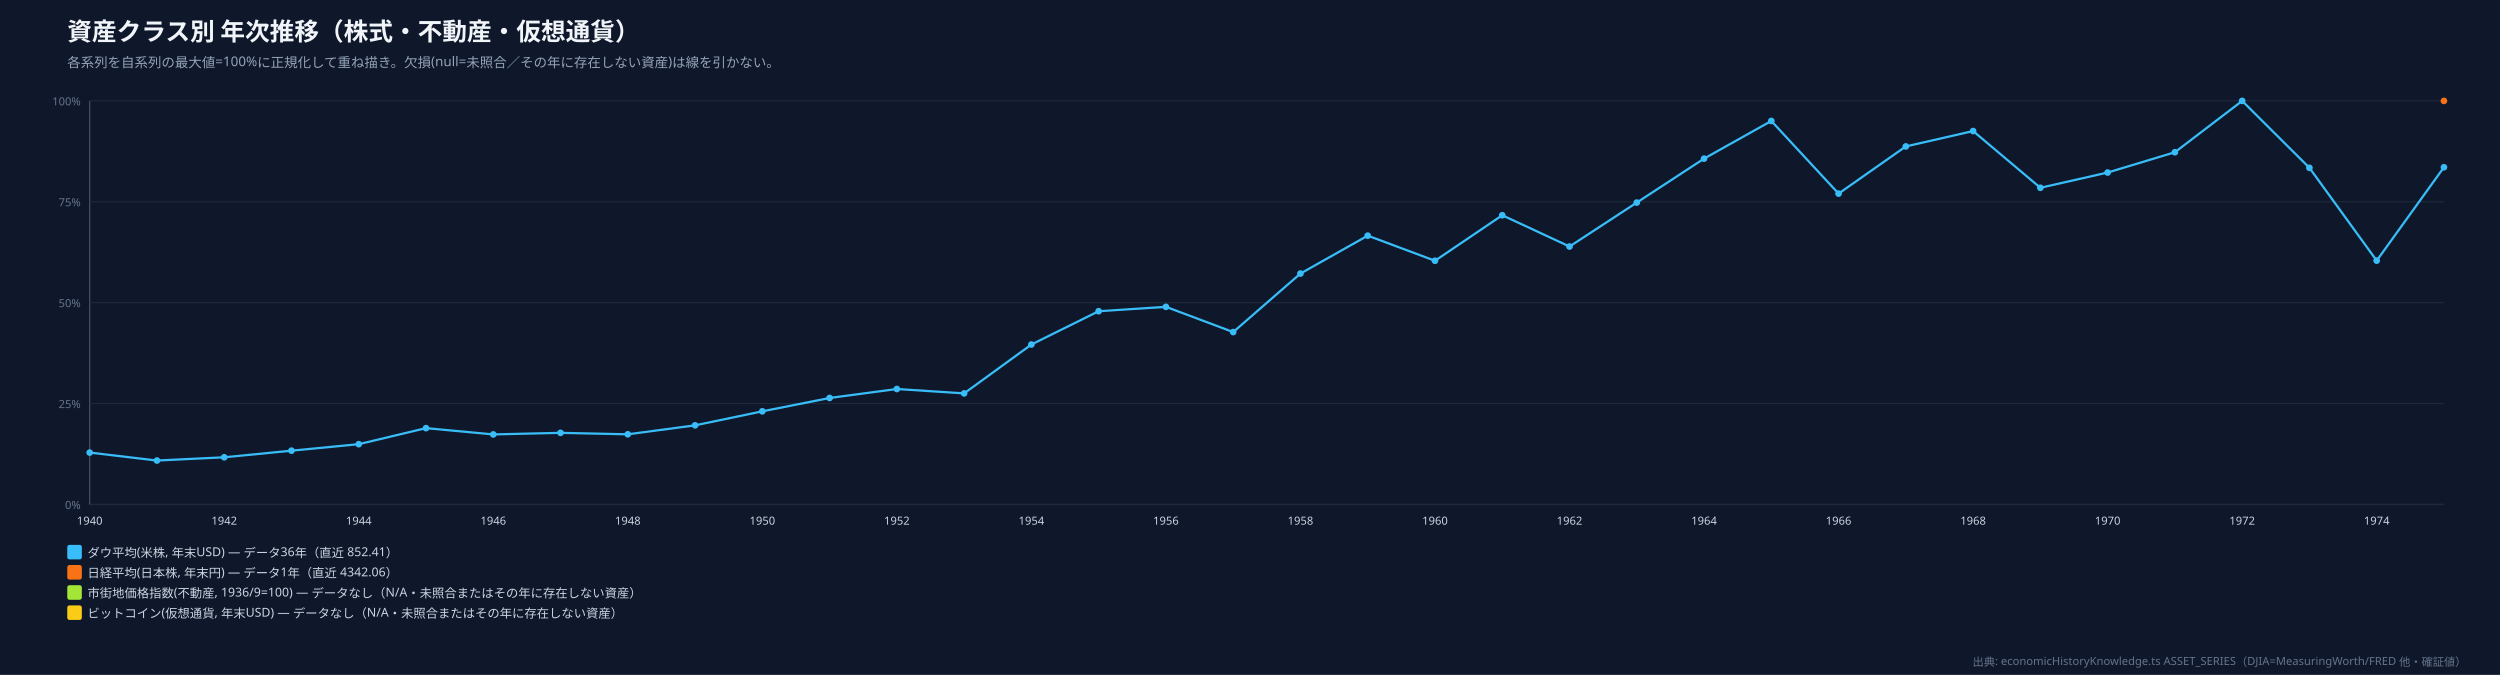
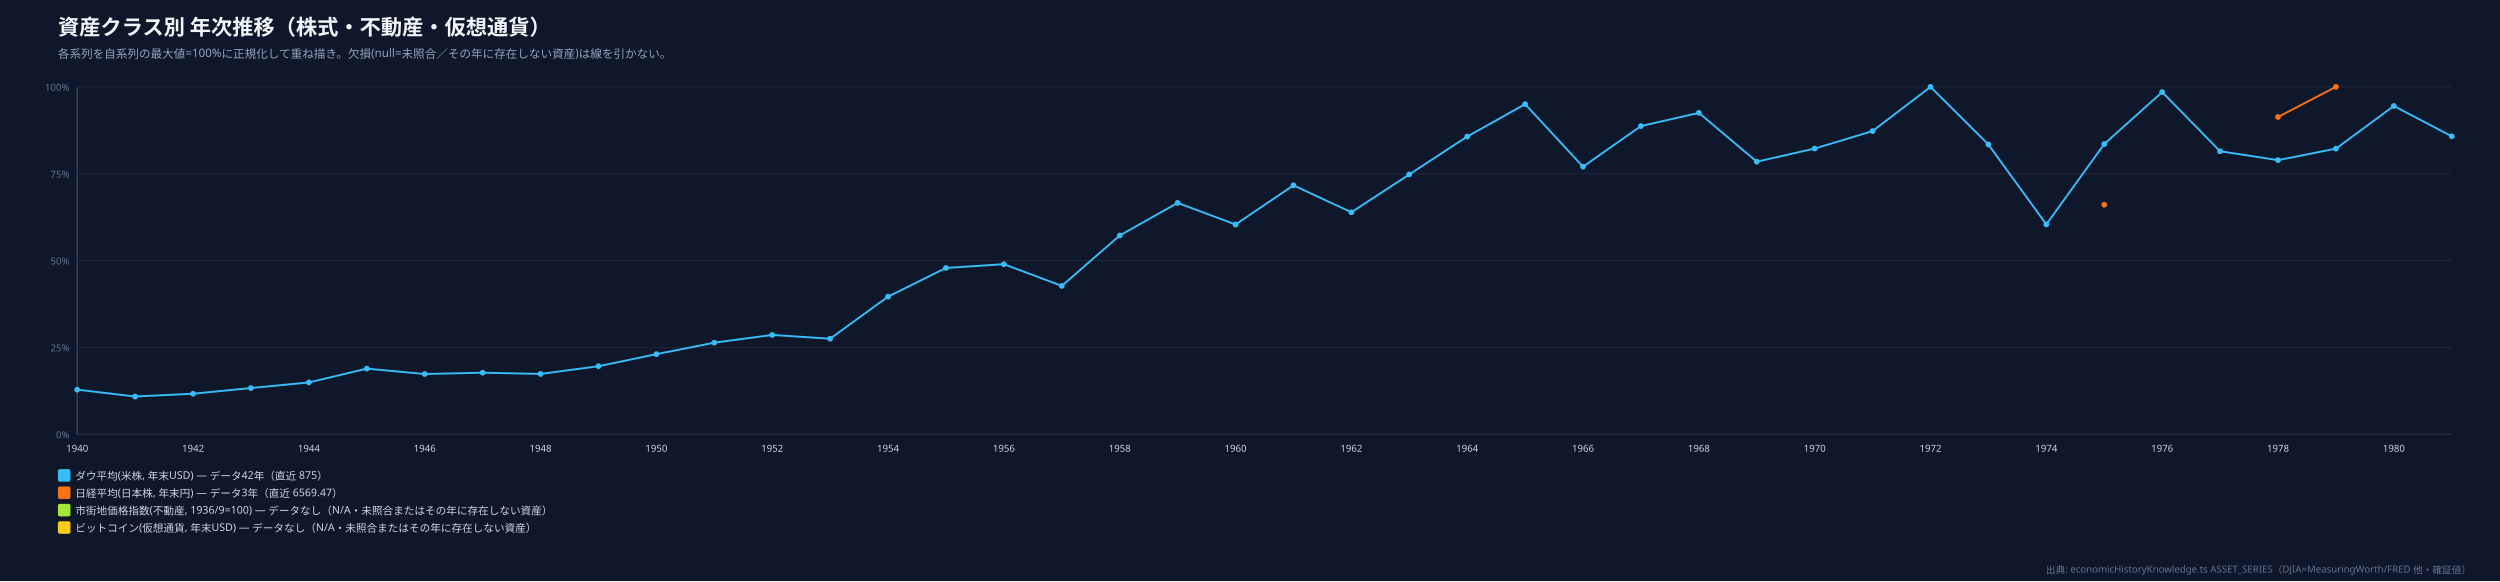
- <svg xmlns="http://www.w3.org/2000/svg" width="2230" height="602" viewBox="0 0 2230 602" font-family="'Hiragino Sans','Noto Sans JP',sans-serif">
-   <rect width="2230" height="602" fill="#0f172a" />
+ <svg xmlns="http://www.w3.org/2000/svg" width="2590" height="602" viewBox="0 0 2590 602" font-family="'Hiragino Sans','Noto Sans JP',sans-serif">
+   <rect width="2590" height="602" fill="#0f172a" />
  <text x="60" y="36" fill="#f1f5f9" font-size="22" font-weight="700">資産クラス別 年次推移（株式・不動産・仮想通貨）</text>
  <text x="60" y="60" fill="#94a3b8" font-size="12">各系列を自系列の最大値=100%に正規化して重ね描き。欠損(null=未照合／その年に存在しない資産)は線を引かない。</text>
  <line x1="80" y1="90" x2="80" y2="450" stroke="#475569" />
-   <line x1="80" y1="450" x2="2180" y2="450" stroke="#475569" />
-   <line x1="80" y1="450" x2="2180" y2="450" stroke="#1e293b" />
+   <line x1="80" y1="450" x2="2540" y2="450" stroke="#475569" />
+   <line x1="80" y1="450" x2="2540" y2="450" stroke="#1e293b" />
  <text x="72" y="454" fill="#64748b" font-size="10" text-anchor="end">0%</text>
-   <line x1="80" y1="360" x2="2180" y2="360" stroke="#1e293b" />
+   <line x1="80" y1="360" x2="2540" y2="360" stroke="#1e293b" />
  <text x="72" y="364" fill="#64748b" font-size="10" text-anchor="end">25%</text>
-   <line x1="80" y1="270" x2="2180" y2="270" stroke="#1e293b" />
+   <line x1="80" y1="270" x2="2540" y2="270" stroke="#1e293b" />
  <text x="72" y="274" fill="#64748b" font-size="10" text-anchor="end">50%</text>
-   <line x1="80" y1="180" x2="2180" y2="180" stroke="#1e293b" />
+   <line x1="80" y1="180" x2="2540" y2="180" stroke="#1e293b" />
  <text x="72" y="184" fill="#64748b" font-size="10" text-anchor="end">75%</text>
-   <line x1="80" y1="90" x2="2180" y2="90" stroke="#1e293b" />
+   <line x1="80" y1="90" x2="2540" y2="90" stroke="#1e293b" />
  <text x="72" y="94" fill="#64748b" font-size="10" text-anchor="end">100%</text>
  <text x="80" y="468" fill="#cbd5e1" font-size="10" text-anchor="middle">1940</text>
  <text x="200" y="468" fill="#cbd5e1" font-size="10" text-anchor="middle">1942</text>
  <text x="320" y="468" fill="#cbd5e1" font-size="10" text-anchor="middle">1944</text>
  <text x="440" y="468" fill="#cbd5e1" font-size="10" text-anchor="middle">1946</text>
  <text x="560" y="468" fill="#cbd5e1" font-size="10" text-anchor="middle">1948</text>
  <text x="680" y="468" fill="#cbd5e1" font-size="10" text-anchor="middle">1950</text>
  <text x="800" y="468" fill="#cbd5e1" font-size="10" text-anchor="middle">1952</text>
  <text x="920" y="468" fill="#cbd5e1" font-size="10" text-anchor="middle">1954</text>
  <text x="1040" y="468" fill="#cbd5e1" font-size="10" text-anchor="middle">1956</text>
  <text x="1160" y="468" fill="#cbd5e1" font-size="10" text-anchor="middle">1958</text>
  <text x="1280" y="468" fill="#cbd5e1" font-size="10" text-anchor="middle">1960</text>
  <text x="1400" y="468" fill="#cbd5e1" font-size="10" text-anchor="middle">1962</text>
  <text x="1520" y="468" fill="#cbd5e1" font-size="10" text-anchor="middle">1964</text>
  <text x="1640" y="468" fill="#cbd5e1" font-size="10" text-anchor="middle">1966</text>
  <text x="1760" y="468" fill="#cbd5e1" font-size="10" text-anchor="middle">1968</text>
  <text x="1880" y="468" fill="#cbd5e1" font-size="10" text-anchor="middle">1970</text>
  <text x="2000" y="468" fill="#cbd5e1" font-size="10" text-anchor="middle">1972</text>
  <text x="2120" y="468" fill="#cbd5e1" font-size="10" text-anchor="middle">1974</text>
+   <text x="2240" y="468" fill="#cbd5e1" font-size="10" text-anchor="middle">1976</text>
+   <text x="2360" y="468" fill="#cbd5e1" font-size="10" text-anchor="middle">1978</text>
+   <text x="2480" y="468" fill="#cbd5e1" font-size="10" text-anchor="middle">1980</text>
  <circle cx="80" cy="403.7" r="3" fill="#38bdf8" />
  <circle cx="140" cy="410.8" r="3" fill="#38bdf8" />
  <circle cx="200" cy="407.9" r="3" fill="#38bdf8" />
  <circle cx="260" cy="402.0" r="3" fill="#38bdf8" />
  <circle cx="320" cy="396.2" r="3" fill="#38bdf8" />
  <circle cx="380" cy="381.9" r="3" fill="#38bdf8" />
  <circle cx="440" cy="387.5" r="3" fill="#38bdf8" />
  <circle cx="500" cy="386.1" r="3" fill="#38bdf8" />
  <circle cx="560" cy="387.4" r="3" fill="#38bdf8" />
  <circle cx="620" cy="379.4" r="3" fill="#38bdf8" />
  <circle cx="680" cy="366.9" r="3" fill="#38bdf8" />
  <circle cx="740" cy="355.0" r="3" fill="#38bdf8" />
  <circle cx="800" cy="347.0" r="3" fill="#38bdf8" />
  <circle cx="860" cy="350.9" r="3" fill="#38bdf8" />
  <circle cx="920" cy="307.3" r="3" fill="#38bdf8" />
  <circle cx="980" cy="277.6" r="3" fill="#38bdf8" />
  <circle cx="1040" cy="273.7" r="3" fill="#38bdf8" />
  <circle cx="1100" cy="296.2" r="3" fill="#38bdf8" />
  <circle cx="1160" cy="244.0" r="3" fill="#38bdf8" />
  <circle cx="1220" cy="210.2" r="3" fill="#38bdf8" />
  <circle cx="1280" cy="232.6" r="3" fill="#38bdf8" />
  <circle cx="1340" cy="192.0" r="3" fill="#38bdf8" />
  <circle cx="1400" cy="219.9" r="3" fill="#38bdf8" />
  <circle cx="1460" cy="180.7" r="3" fill="#38bdf8" />
  <circle cx="1520" cy="141.5" r="3" fill="#38bdf8" />
  <circle cx="1580" cy="107.9" r="3" fill="#38bdf8" />
  <circle cx="1640" cy="172.7" r="3" fill="#38bdf8" />
  <circle cx="1700" cy="130.6" r="3" fill="#38bdf8" />
  <circle cx="1760" cy="116.9" r="3" fill="#38bdf8" />
  <circle cx="1820" cy="167.5" r="3" fill="#38bdf8" />
  <circle cx="1880" cy="153.9" r="3" fill="#38bdf8" />
  <circle cx="1940" cy="135.8" r="3" fill="#38bdf8" />
  <circle cx="2000" cy="90.0" r="3" fill="#38bdf8" />
  <circle cx="2060" cy="149.7" r="3" fill="#38bdf8" />
  <circle cx="2120" cy="232.5" r="3" fill="#38bdf8" />
  <circle cx="2180" cy="149.2" r="3" fill="#38bdf8" />
-   <path d="M80,403.7 L140,410.8 L200,407.9 L260,402.0 L320,396.2 L380,381.9 L440,387.5 L500,386.1 L560,387.4 L620,379.4 L680,366.9 L740,355.0 L800,347.0 L860,350.9 L920,307.3 L980,277.6 L1040,273.7 L1100,296.2 L1160,244.0 L1220,210.2 L1280,232.6 L1340,192.0 L1400,219.9 L1460,180.7 L1520,141.5 L1580,107.9 L1640,172.7 L1700,130.6 L1760,116.9 L1820,167.5 L1880,153.9 L1940,135.8 L2000,90.0 L2060,149.7 L2120,232.5 L2180,149.2" fill="none" stroke="#38bdf8" stroke-width="2" />
-   <circle cx="2180" cy="90.0" r="3" fill="#f97316" />
-   <path d="M2180,90.0" fill="none" stroke="#f97316" stroke-width="2" />
+   <circle cx="2240" cy="95.4" r="3" fill="#38bdf8" />
+   <circle cx="2300" cy="156.7" r="3" fill="#38bdf8" />
+   <circle cx="2360" cy="165.9" r="3" fill="#38bdf8" />
+   <circle cx="2420" cy="154.0" r="3" fill="#38bdf8" />
+   <circle cx="2480" cy="109.8" r="3" fill="#38bdf8" />
+   <circle cx="2540" cy="141.2" r="3" fill="#38bdf8" />
+   <path d="M80,403.7 L140,410.8 L200,407.9 L260,402.0 L320,396.2 L380,381.9 L440,387.5 L500,386.1 L560,387.4 L620,379.4 L680,366.9 L740,355.0 L800,347.0 L860,350.9 L920,307.3 L980,277.6 L1040,273.7 L1100,296.2 L1160,244.0 L1220,210.2 L1280,232.6 L1340,192.0 L1400,219.9 L1460,180.7 L1520,141.5 L1580,107.9 L1640,172.7 L1700,130.6 L1760,116.9 L1820,167.5 L1880,153.9 L1940,135.8 L2000,90.0 L2060,149.7 L2120,232.5 L2180,149.2 L2240,95.4 L2300,156.7 L2360,165.9 L2420,154.0 L2480,109.8 L2540,141.2" fill="none" stroke="#38bdf8" stroke-width="2" />
+   <circle cx="2180" cy="212.1" r="3" fill="#f97316" />
+   <circle cx="2360" cy="121.2" r="3" fill="#f97316" />
+   <circle cx="2420" cy="90.0" r="3" fill="#f97316" />
+   <path d="M2180,212.1 M2360,121.2 L2420,90.0" fill="none" stroke="#f97316" stroke-width="2" />
  <rect x="60" y="486" width="13" height="13" rx="2" fill="#38bdf8" />
-   <text x="78" y="497" fill="#cbd5e1" font-size="11">ダウ平均(米株, 年末USD) — データ36年（直近 852.41）</text>
+   <text x="78" y="497" fill="#cbd5e1" font-size="11">ダウ平均(米株, 年末USD) — データ42年（直近 875）</text>
  <rect x="60" y="504" width="13" height="13" rx="2" fill="#f97316" />
-   <text x="78" y="515" fill="#cbd5e1" font-size="11">日経平均(日本株, 年末円) — データ1年（直近 4342.06）</text>
+   <text x="78" y="515" fill="#cbd5e1" font-size="11">日経平均(日本株, 年末円) — データ3年（直近 6569.47）</text>
  <rect x="60" y="522" width="13" height="13" rx="2" fill="#a3e635" />
  <text x="78" y="533" fill="#cbd5e1" font-size="11">市街地価格指数(不動産, 1936/9=100) — データなし（N/A・未照合またはその年に存在しない資産）</text>
  <rect x="60" y="540" width="13" height="13" rx="2" fill="#facc15" />
  <text x="78" y="551" fill="#cbd5e1" font-size="11">ビットコイン(仮想通貨, 年末USD) — データなし（N/A・未照合またはその年に存在しない資産）</text>
-   <text x="2200" y="594" fill="#64748b" font-size="10" text-anchor="end">出典: economicHistoryKnowledge.ts ASSET_SERIES（DJIA=MeasuringWorth/FRED 他・確証値）</text>
+   <text x="2560" y="594" fill="#64748b" font-size="10" text-anchor="end">出典: economicHistoryKnowledge.ts ASSET_SERIES（DJIA=MeasuringWorth/FRED 他・確証値）</text>
</svg>
